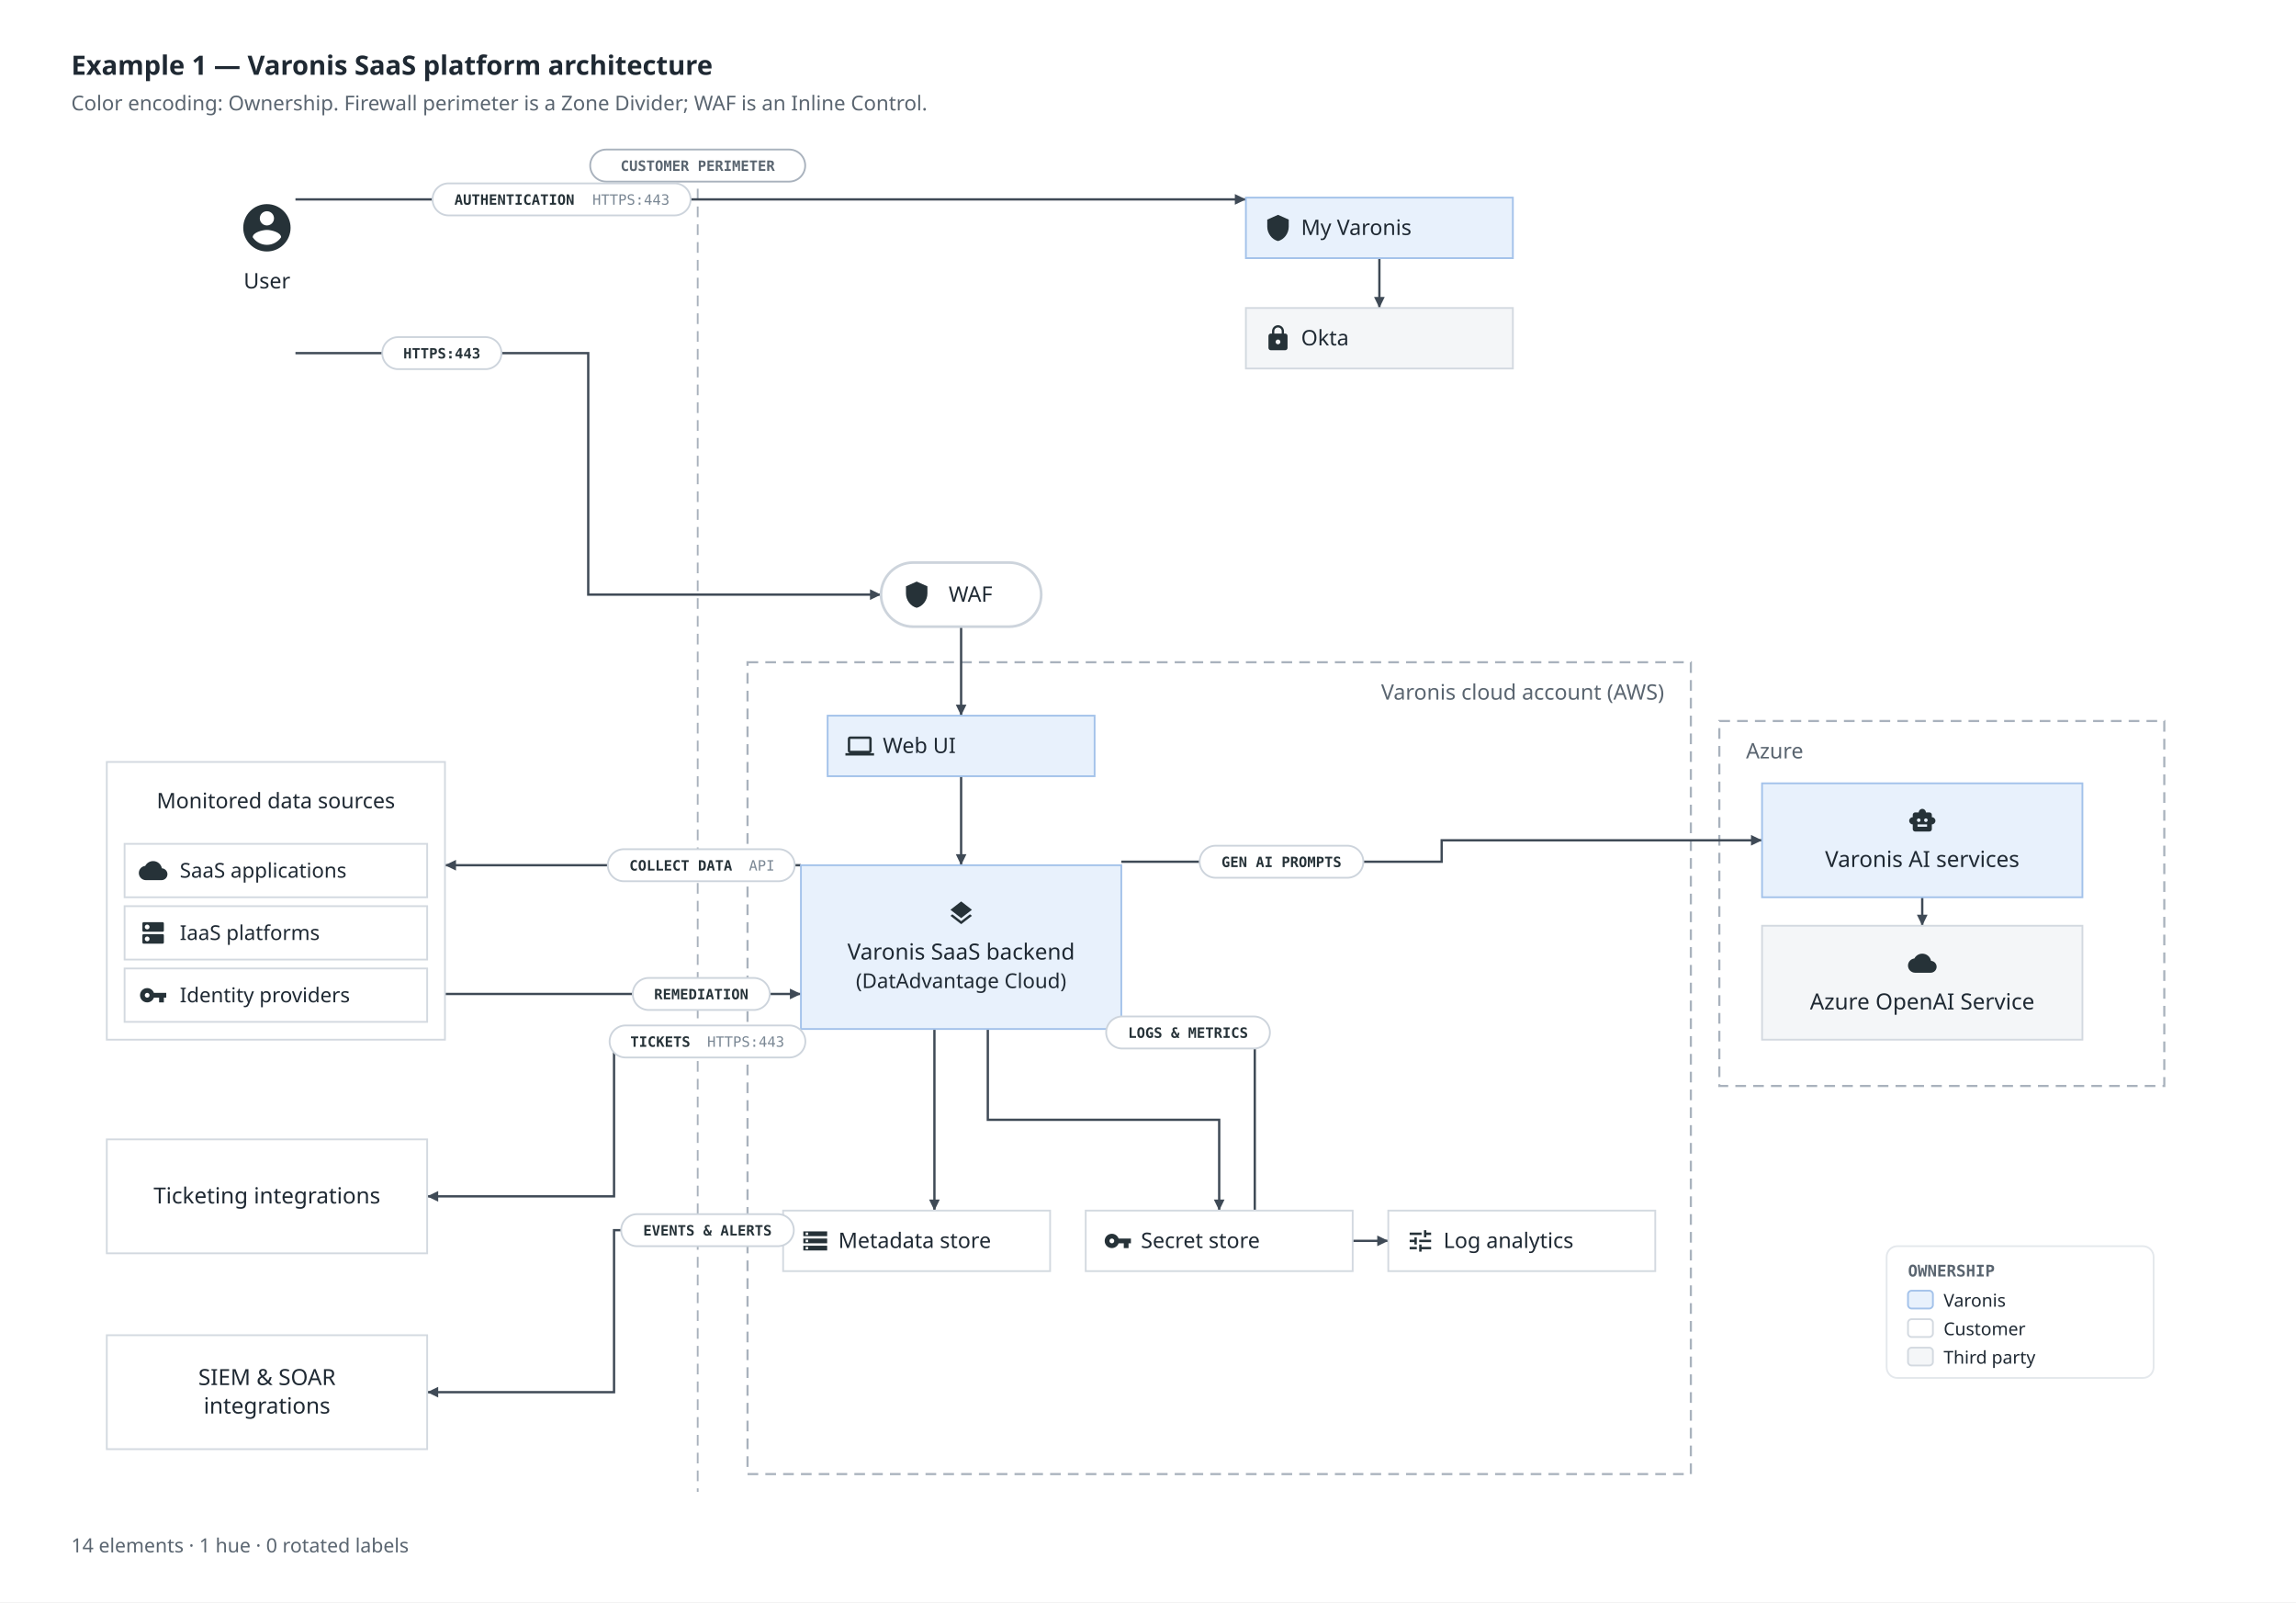
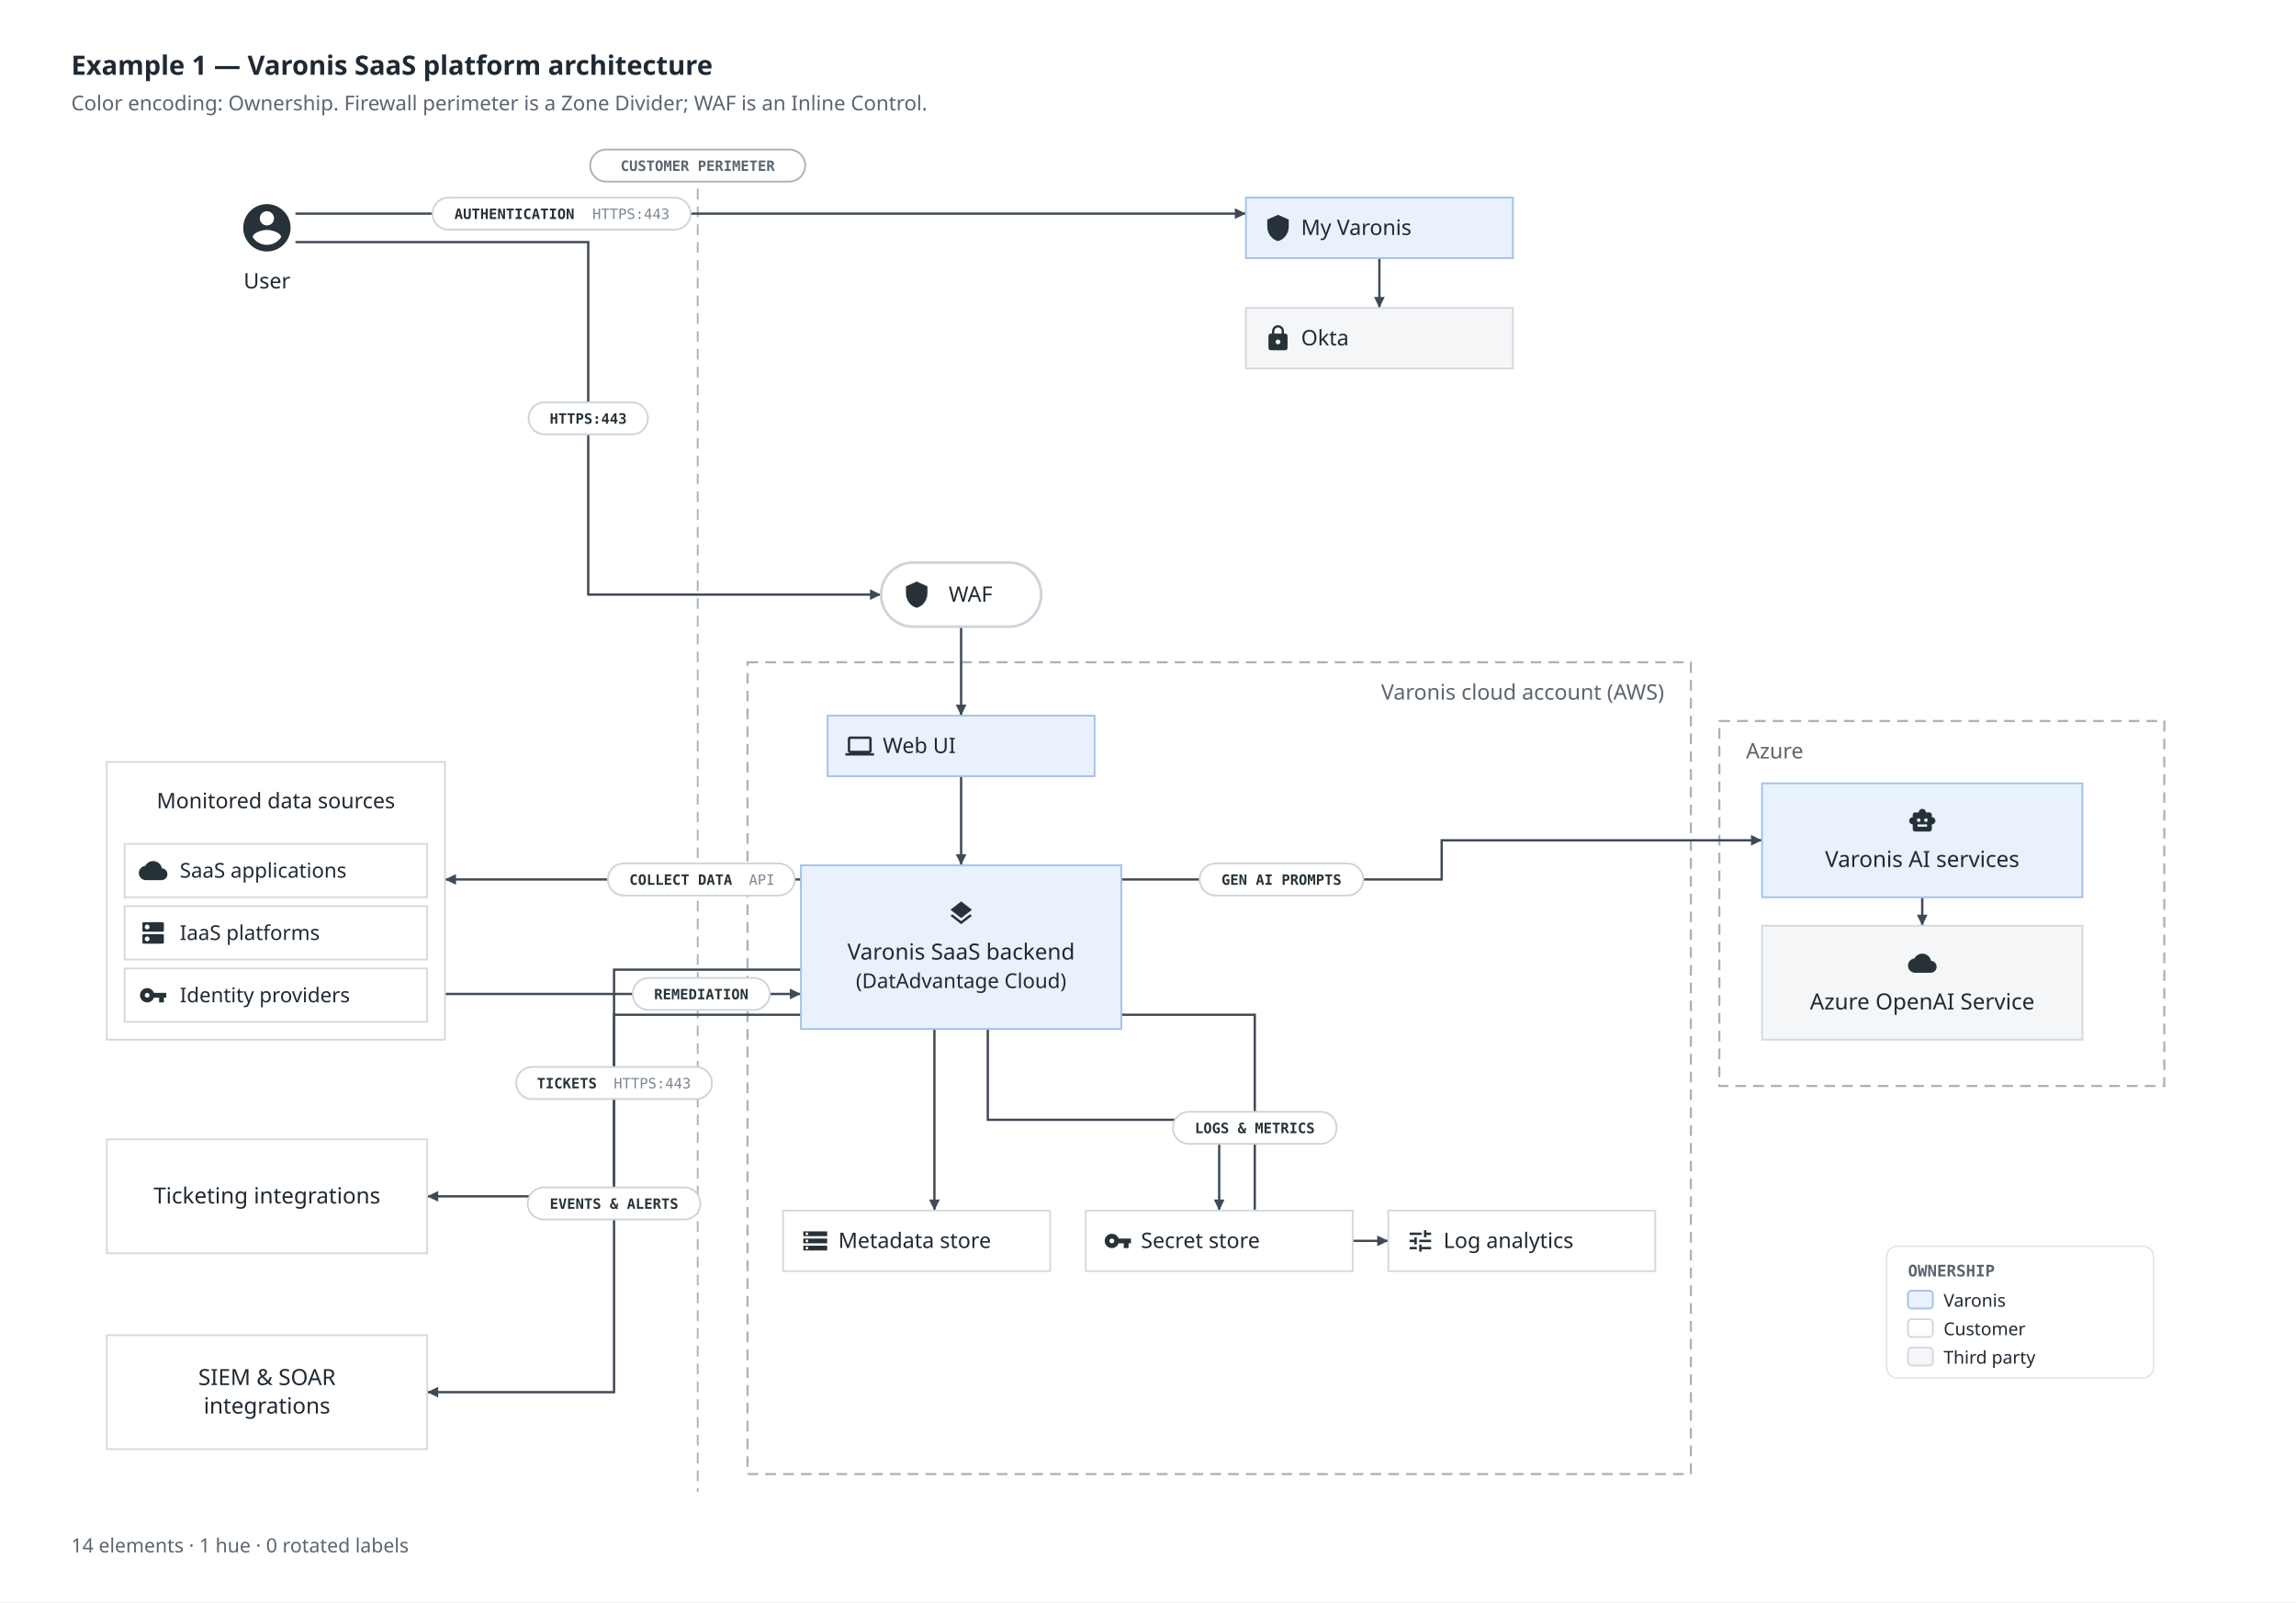
<svg xmlns="http://www.w3.org/2000/svg" width="1290" height="900" viewBox="0 0 1290 900" font-family="'Segoe UI', system-ui, -apple-system, sans-serif">
  <defs>
    <marker id="ar" markerWidth="9" markerHeight="9" refX="6.2" refY="3" orient="auto-start-reverse" markerUnits="userSpaceOnUse">
      <path d="M0,0 L6.2,3 L0,6 Z" fill="#3f4a56" />
    </marker>
    <marker id="ard" markerWidth="9" markerHeight="9" refX="6.2" refY="3" orient="auto-start-reverse" markerUnits="userSpaceOnUse">
      <path d="M0,0 L6.2,3 L0,6 Z" fill="#9aa4b0" />
    </marker>
  </defs>
  <rect width="1290" height="900" fill="#ffffff" />
  <text x="40" y="42" font-size="15" font-weight="600" fill="#1f2933">Example 1 — Varonis SaaS platform architecture</text>
  <text x="40" y="62" font-size="11.5" fill="#5a6570">Color encoding: Ownership. Firewall perimeter is a Zone Divider; WAF is an Inline Control.</text>
  <rect x="420" y="372" width="530" height="456" fill="none" stroke="#a9b2bd" stroke-width="1.2" stroke-dasharray="6 4" />
  <rect x="966" y="405" width="250" height="205" fill="none" stroke="#a9b2bd" stroke-width="1.2" stroke-dasharray="6 4" />
  <line x1="392" y1="106" x2="392" y2="838" stroke="#a9b2bd" stroke-width="1" stroke-dasharray="6 4" />
  <rect x="331.6" y="84" width="120.8" height="18" rx="9" fill="#ffffff" stroke="#a9b2bd" />
  <text x="392" y="96" text-anchor="middle" font-size="8" font-weight="700" font-family="ui-monospace,Menlo,Consolas,monospace" fill="#5a6570">CUSTOMER PERIMETER</text>
-   <path d="M166,112 L700,112" fill="none" stroke="#3f4a56" stroke-width="1.3" marker-end="url(#ar)" />
+   <path d="M166,120 L700,120" fill="none" stroke="#3f4a56" stroke-width="1.3" marker-end="url(#ar)" />
  <path d="M775,145 L775,173" fill="none" stroke="#3f4a56" stroke-width="1.3" marker-end="url(#ar)" />
-   <path d="M166,198.36 L330.5,198.36 L330.5,334 L495,334" fill="none" stroke="#3f4a56" stroke-width="1.3" marker-end="url(#ar)" />
+   <path d="M166,136 L330.5,136 L330.5,334 L495,334" fill="none" stroke="#3f4a56" stroke-width="1.3" marker-end="url(#ar)" />
  <path d="M540,352 L540,402" fill="none" stroke="#3f4a56" stroke-width="1.3" marker-end="url(#ar)" />
  <path d="M540,436 L540,486" fill="none" stroke="#3f4a56" stroke-width="1.3" marker-end="url(#ar)" />
  <path d="M525,578 L525,680" fill="none" stroke="#3f4a56" stroke-width="1.3" marker-end="url(#ar)" />
  <path d="M555,578 L555,629 L685,629 L685,680" fill="none" stroke="#3f4a56" stroke-width="1.3" marker-end="url(#ar)" />
-   <path d="M630,579.96 L705,579.96 L705,697 L780,697" fill="none" stroke="#3f4a56" stroke-width="1.3" marker-end="url(#ar)" />
-   <path d="M450,486 L250,486" fill="none" stroke="#3f4a56" stroke-width="1.3" marker-end="url(#ar)" />
+   <path d="M630,570 L705,570 L705,697 L780,697" fill="none" stroke="#3f4a56" stroke-width="1.3" marker-end="url(#ar)" />
+   <path d="M450,494 L250,494" fill="none" stroke="#3f4a56" stroke-width="1.3" marker-end="url(#ar)" />
  <path d="M250,558.32 L450,558.32" fill="none" stroke="#3f4a56" stroke-width="1.3" marker-end="url(#ar)" />
-   <path d="M450,585 L345,585 L345,672 L240,672" fill="none" stroke="#3f4a56" stroke-width="1.3" marker-end="url(#ar)" />
-   <path d="M450,691 L345,691 L345,782 L240,782" fill="none" stroke="#3f4a56" stroke-width="1.3" marker-end="url(#ar)" />
-   <path d="M630,484.04 L810,484.04 L810,472 L990,472" fill="none" stroke="#3f4a56" stroke-width="1.3" marker-end="url(#ar)" />
+   <path d="M450,544.67 L345,544.67 L345,672 L240,672" fill="none" stroke="#3f4a56" stroke-width="1.3" marker-end="url(#ar)" />
+   <path d="M450,570 L345,570 L345,782 L240,782" fill="none" stroke="#3f4a56" stroke-width="1.3" marker-end="url(#ar)" />
+   <path d="M630,494 L810,494 L810,472 L990,472" fill="none" stroke="#3f4a56" stroke-width="1.3" marker-end="url(#ar)" />
  <path d="M1080,504 L1080,520" fill="none" stroke="#3f4a56" stroke-width="1.3" marker-end="url(#ar)" />
  <rect x="767.6" y="380" width="173.4" height="18" fill="#ffffff" />
  <text x="935" y="393" text-anchor="end" font-size="12" fill="#5a6570">Varonis cloud account (AWS)</text>
  <rect x="975" y="413" width="43.56" height="18" fill="#ffffff" />
  <text x="981" y="426" font-size="12" fill="#5a6570">Azure</text>
  <g transform="translate(134,112) scale(1.33)">
    <path d="M12 2C6.48 2 2 6.48 2 12s4.48 10 10 10 10-4.48 10-10S17.52 2 12 2zm0 3c1.66 0 3 1.34 3 3s-1.34 3-3 3-3-1.34-3-3 1.34-3 3-3zm0 14.2c-2.5 0-4.71-1.28-6-3.22.03-1.99 4-3.08 6-3.08 1.99 0 5.97 1.09 6 3.08-1.29 1.94-3.5 3.22-6 3.22z" fill="#263238" />
  </g>
  <text x="150" y="162" text-anchor="middle" font-size="12" fill="#1f2933">User</text>
  <rect x="700" y="111" width="150" height="34" fill="#e8f1fc" stroke="#a3c2ea" />
  <g transform="translate(710,120) scale(0.67)">
    <path d="M12 1L3 5v6c0 5.55 3.84 10.74 9 12 5.16-1.26 9-6.45 9-12V5l-9-4z" fill="#263238" />
  </g>
  <text x="731" y="132" font-size="12" fill="#1f2933">My Varonis</text>
  <rect x="700" y="173" width="150" height="34" fill="#f4f6f8" stroke="#d3d9e0" />
  <g transform="translate(710,182) scale(0.67)">
    <path d="M18 8h-1V6c0-2.76-2.24-5-5-5S7 3.24 7 6v2H6c-1.1 0-2 .9-2 2v10c0 1.1.9 2 2 2h12c1.1 0 2-.9 2-2V10c0-1.1-.9-2-2-2zm-6 9c-1.1 0-2-.9-2-2s.9-2 2-2 2 .9 2 2-.9 2-2 2zm3.1-9H8.9V6c0-1.71 1.39-3.1 3.1-3.1 1.71 0 3.1 1.39 3.1 3.1v2z" fill="#263238" />
  </g>
  <text x="731" y="194" font-size="12" fill="#1f2933">Okta</text>
  <rect x="495" y="316" width="90" height="36" rx="18" fill="#ffffff" stroke="#cdd4dc" stroke-width="1.5" />
  <g transform="translate(507,326) scale(0.67)">
    <path d="M12 1L3 5v6c0 5.55 3.84 10.74 9 12 5.16-1.26 9-6.45 9-12V5l-9-4z" fill="#263238" />
  </g>
  <text x="533" y="338" font-size="12" fill="#1f2933">WAF</text>
  <rect x="465" y="402" width="150" height="34" fill="#e8f1fc" stroke="#a3c2ea" />
  <g transform="translate(475,411) scale(0.67)">
    <path d="M20 18c1.1 0 2-.9 2-2V6c0-1.1-.9-2-2-2H4c-1.1 0-2 .9-2 2v10c0 1.1.9 2 2 2H0v2h24v-2h-4zM4 6h16v10H4V6z" fill="#263238" />
  </g>
  <text x="496" y="423" font-size="12" fill="#1f2933">Web UI</text>
  <rect x="450" y="486" width="180" height="92" fill="#e8f1fc" stroke="#a3c2ea" />
  <g transform="translate(532,505) scale(0.67)">
    <path d="M11.99 18.54l-7.37-5.73L3 14.07l9 7 9-7-1.63-1.27-7.38 5.74zM12 16l7.36-5.73L21 9l-9-7-9 7 1.63 1.27L12 16z" fill="#263238" />
  </g>
  <text x="540" y="539" text-anchor="middle" font-size="12.5" fill="#1f2933">Varonis SaaS backend</text>
  <text x="540" y="555" text-anchor="middle" font-size="11.5" fill="#1f2933">(DatAdvantage Cloud)</text>
  <rect x="440" y="680" width="150" height="34" fill="#ffffff" stroke="#d3d9e0" />
  <g transform="translate(450,689) scale(0.67)">
    <path d="M2 20h20v-4H2v4zm2-3h2v2H4v-2zM2 4v4h20V4H2zm4 3H4V5h2v2zm-4 7h20v-4H2v4zm2-3h2v2H4v-2z" fill="#263238" />
  </g>
  <text x="471" y="701" font-size="12" fill="#1f2933">Metadata store</text>
  <rect x="610" y="680" width="150" height="34" fill="#ffffff" stroke="#d3d9e0" />
  <g transform="translate(620,689) scale(0.67)">
    <path d="M12.65 10C11.83 7.67 9.61 6 7 6c-3.31 0-6 2.69-6 6s2.69 6 6 6c2.61 0 4.83-1.67 5.65-4H17v4h4v-4h2v-4H12.65zM7 14c-1.1 0-2-.9-2-2s.9-2 2-2 2 .9 2 2-.9 2-2 2z" fill="#263238" />
  </g>
  <text x="641" y="701" font-size="12" fill="#1f2933">Secret store</text>
  <rect x="780" y="680" width="150" height="34" fill="#ffffff" stroke="#d3d9e0" />
  <g transform="translate(790,689) scale(0.67)">
    <path d="M3 17v2h6v-2H3zM3 5v2h10V5H3zm10 16v-2h8v-2h-8v-2h-2v6h2zM7 9v2H3v2h4v2h2V9H7zm14 4v-2H11v2h10zm-6-4h2V7h4V5h-4V3h-2v6z" fill="#263238" />
  </g>
  <text x="811" y="701" font-size="12" fill="#1f2933">Log analytics</text>
  <rect x="60" y="428" width="190" height="156" fill="#ffffff" stroke="#d3d9e0" />
  <text x="155" y="454" text-anchor="middle" font-size="12" fill="#1f2933">Monitored data sources</text>
  <rect x="70" y="474" width="170" height="30" fill="#ffffff" stroke="#d3d9e0" />
  <g transform="translate(78,481) scale(0.67)">
    <path d="M19.35 10.04C18.67 6.59 15.64 4 12 4 9.11 4 6.6 5.64 5.35 8.04 2.34 8.36 0 10.91 0 14c0 3.31 2.69 6 6 6h13c2.76 0 5-2.24 5-5 0-2.64-2.05-4.78-4.65-4.96z" fill="#263238" />
  </g>
  <text x="101" y="493" font-size="11.5" fill="#1f2933">SaaS applications</text>
  <rect x="70" y="509" width="170" height="30" fill="#ffffff" stroke="#d3d9e0" />
  <g transform="translate(78,516) scale(0.67)">
    <path d="M20 13H4c-.55 0-1 .45-1 1v6c0 .55.45 1 1 1h16c.55 0 1-.45 1-1v-6c0-.55-.45-1-1-1zM7 19c-1.1 0-2-.9-2-2s.9-2 2-2 2 .9 2 2-.9 2-2 2zM20 3H4c-.55 0-1 .45-1 1v6c0 .55.45 1 1 1h16c.55 0 1-.45 1-1V4c0-.55-.45-1-1-1zM7 9c-1.1 0-2-.9-2-2s.9-2 2-2 2 .9 2 2-.9 2-2 2z" fill="#263238" />
  </g>
  <text x="101" y="528" font-size="11.5" fill="#1f2933">IaaS platforms</text>
  <rect x="70" y="544" width="170" height="30" fill="#ffffff" stroke="#d3d9e0" />
  <g transform="translate(78,551) scale(0.67)">
    <path d="M12.65 10C11.83 7.67 9.61 6 7 6c-3.31 0-6 2.69-6 6s2.69 6 6 6c2.61 0 4.83-1.67 5.65-4H17v4h4v-4h2v-4H12.65zM7 14c-1.1 0-2-.9-2-2s.9-2 2-2 2 .9 2 2-.9 2-2 2z" fill="#263238" />
  </g>
  <text x="101" y="563" font-size="11.5" fill="#1f2933">Identity providers</text>
  <rect x="60" y="640" width="180" height="64" fill="#ffffff" stroke="#d3d9e0" />
  <text x="150" y="676" text-anchor="middle" font-size="12.5" fill="#1f2933">Ticketing integrations</text>
  <rect x="60" y="750" width="180" height="64" fill="#ffffff" stroke="#d3d9e0" />
  <text x="150" y="778" text-anchor="middle" font-size="12.5" fill="#1f2933">SIEM &amp; SOAR</text>
  <text x="150" y="794" text-anchor="middle" font-size="12.5" fill="#1f2933">integrations</text>
  <rect x="990" y="440" width="180" height="64" fill="#e8f1fc" stroke="#a3c2ea" />
  <g transform="translate(1072,453) scale(0.67)">
    <path d="M20 9V7c0-1.1-.9-2-2-2h-3c0-1.66-1.34-3-3-3S9 3.34 9 5H6c-1.1 0-2 .9-2 2v2c-1.66 0-3 1.34-3 3s1.34 3 3 3v4c0 1.1.9 2 2 2h12c1.1 0 2-.9 2-2v-4c1.66 0 3-1.34 3-3s-1.34-3-3-3zM7.5 11.5c0-.83.67-1.5 1.5-1.5s1.5.67 1.5 1.5S9.83 13 9 13s-1.5-.67-1.5-1.5zM16 17H8v-2h8v2zm-1-4c-.83 0-1.5-.67-1.5-1.5S14.17 10 15 10s1.5.67 1.5 1.5S15.83 13 15 13z" fill="#263238" />
  </g>
  <text x="1080" y="487" text-anchor="middle" font-size="12.5" fill="#1f2933">Varonis AI services</text>
  <rect x="990" y="520" width="180" height="64" fill="#f4f6f8" stroke="#d3d9e0" />
  <g transform="translate(1072,533) scale(0.67)">
    <path d="M19.35 10.04C18.67 6.59 15.64 4 12 4 9.11 4 6.6 5.64 5.35 8.04 2.34 8.36 0 10.91 0 14c0 3.31 2.69 6 6 6h13c2.76 0 5-2.24 5-5 0-2.64-2.05-4.78-4.65-4.96z" fill="#263238" />
  </g>
  <text x="1080" y="567" text-anchor="middle" font-size="12.5" fill="#1f2933">Azure OpenAI Service</text>
-   <rect x="243.02" y="103" width="145" height="18" rx="9" fill="#ffffff" stroke="#cdd4dc" />
-   <text x="289.02" y="115" font-size="8" font-family="ui-monospace,Menlo,Consolas,monospace" text-anchor="middle" font-weight="700" fill="#263238">AUTHENTICATION</text>
-   <text x="354.52" y="115" font-size="8" font-family="ui-monospace,Menlo,Consolas,monospace" text-anchor="middle" fill="#7a8794">HTTPS:443</text>
-   <rect x="214.75" y="189.36" width="67" height="18" rx="9" fill="#ffffff" stroke="#cdd4dc" />
-   <text x="248.25" y="201.36" font-size="8" font-family="ui-monospace,Menlo,Consolas,monospace" text-anchor="middle" font-weight="700" fill="#263238">HTTPS:443</text>
-   <rect x="621.5" y="570.96" width="92" height="18" rx="9" fill="#ffffff" stroke="#cdd4dc" />
-   <text x="667.5" y="582.96" font-size="8" font-family="ui-monospace,Menlo,Consolas,monospace" text-anchor="middle" font-weight="700" fill="#263238">LOGS &amp; METRICS</text>
-   <rect x="341.5" y="477" width="105" height="18" rx="9" fill="#ffffff" stroke="#cdd4dc" />
-   <text x="382.5" y="489" font-size="8" font-family="ui-monospace,Menlo,Consolas,monospace" text-anchor="middle" font-weight="700" fill="#263238">COLLECT DATA</text>
-   <text x="428" y="489" font-size="8" font-family="ui-monospace,Menlo,Consolas,monospace" text-anchor="middle" fill="#7a8794">API</text>
+   <rect x="243.02" y="111" width="145" height="18" rx="9" fill="#ffffff" stroke="#cdd4dc" />
+   <text x="289.02" y="123" font-size="8" font-family="ui-monospace,Menlo,Consolas,monospace" text-anchor="middle" font-weight="700" fill="#263238">AUTHENTICATION</text>
+   <text x="354.52" y="123" font-size="8" font-family="ui-monospace,Menlo,Consolas,monospace" text-anchor="middle" fill="#7a8794">HTTPS:443</text>
+   <rect x="297" y="226" width="67" height="18" rx="9" fill="#ffffff" stroke="#cdd4dc" />
+   <text x="330.5" y="238" font-size="8" font-family="ui-monospace,Menlo,Consolas,monospace" text-anchor="middle" font-weight="700" fill="#263238">HTTPS:443</text>
+   <rect x="659" y="624.5" width="92" height="18" rx="9" fill="#ffffff" stroke="#cdd4dc" />
+   <text x="705" y="636.5" font-size="8" font-family="ui-monospace,Menlo,Consolas,monospace" text-anchor="middle" font-weight="700" fill="#263238">LOGS &amp; METRICS</text>
+   <rect x="341.5" y="485" width="105" height="18" rx="9" fill="#ffffff" stroke="#cdd4dc" />
+   <text x="382.5" y="497" font-size="8" font-family="ui-monospace,Menlo,Consolas,monospace" text-anchor="middle" font-weight="700" fill="#263238">COLLECT DATA</text>
+   <text x="428" y="497" font-size="8" font-family="ui-monospace,Menlo,Consolas,monospace" text-anchor="middle" fill="#7a8794">API</text>
  <rect x="355.5" y="549.32" width="77" height="18" rx="9" fill="#ffffff" stroke="#cdd4dc" />
  <text x="394" y="561.32" font-size="8" font-family="ui-monospace,Menlo,Consolas,monospace" text-anchor="middle" font-weight="700" fill="#263238">REMEDIATION</text>
-   <rect x="342.5" y="576" width="110" height="18" rx="9" fill="#ffffff" stroke="#cdd4dc" />
-   <text x="371" y="588" font-size="8" font-family="ui-monospace,Menlo,Consolas,monospace" text-anchor="middle" font-weight="700" fill="#263238">TICKETS</text>
-   <text x="419" y="588" font-size="8" font-family="ui-monospace,Menlo,Consolas,monospace" text-anchor="middle" fill="#7a8794">HTTPS:443</text>
-   <rect x="349" y="682" width="97" height="18" rx="9" fill="#ffffff" stroke="#cdd4dc" />
-   <text x="397.5" y="694" font-size="8" font-family="ui-monospace,Menlo,Consolas,monospace" text-anchor="middle" font-weight="700" fill="#263238">EVENTS &amp; ALERTS</text>
-   <rect x="674" y="475.04" width="92" height="18" rx="9" fill="#ffffff" stroke="#cdd4dc" />
-   <text x="720" y="487.04" font-size="8" font-family="ui-monospace,Menlo,Consolas,monospace" text-anchor="middle" font-weight="700" fill="#263238">GEN AI PROMPTS</text>
+   <rect x="290" y="599.33" width="110" height="18" rx="9" fill="#ffffff" stroke="#cdd4dc" />
+   <text x="318.5" y="611.33" font-size="8" font-family="ui-monospace,Menlo,Consolas,monospace" text-anchor="middle" font-weight="700" fill="#263238">TICKETS</text>
+   <text x="366.5" y="611.33" font-size="8" font-family="ui-monospace,Menlo,Consolas,monospace" text-anchor="middle" fill="#7a8794">HTTPS:443</text>
+   <rect x="296.5" y="667" width="97" height="18" rx="9" fill="#ffffff" stroke="#cdd4dc" />
+   <text x="345" y="679" font-size="8" font-family="ui-monospace,Menlo,Consolas,monospace" text-anchor="middle" font-weight="700" fill="#263238">EVENTS &amp; ALERTS</text>
+   <rect x="674" y="485" width="92" height="18" rx="9" fill="#ffffff" stroke="#cdd4dc" />
+   <text x="720" y="497" font-size="8" font-family="ui-monospace,Menlo,Consolas,monospace" text-anchor="middle" font-weight="700" fill="#263238">GEN AI PROMPTS</text>
  <rect x="1060" y="700" width="150" height="74" rx="6" fill="#ffffff" stroke="#e4e8ec" />
  <text x="1072" y="717" font-size="9" font-weight="700" font-family="ui-monospace,Menlo,Consolas,monospace" fill="#5a6570">OWNERSHIP</text>
  <rect x="1072" y="725" width="14" height="10" rx="2" fill="#e8f1fc" stroke="#a3c2ea" />
  <text x="1092" y="734" font-size="10" fill="#1f2933">Varonis</text>
  <rect x="1072" y="741" width="14" height="10" rx="2" fill="#ffffff" stroke="#d3d9e0" />
  <text x="1092" y="750" font-size="10" fill="#1f2933">Customer</text>
  <rect x="1072" y="757" width="14" height="10" rx="2" fill="#f4f6f8" stroke="#d3d9e0" />
  <text x="1092" y="766" font-size="10" fill="#1f2933">Third party</text>
  <text x="40" y="872" font-size="11" fill="#5a6570">14 elements · 1 hue · 0 rotated labels</text>
</svg>
